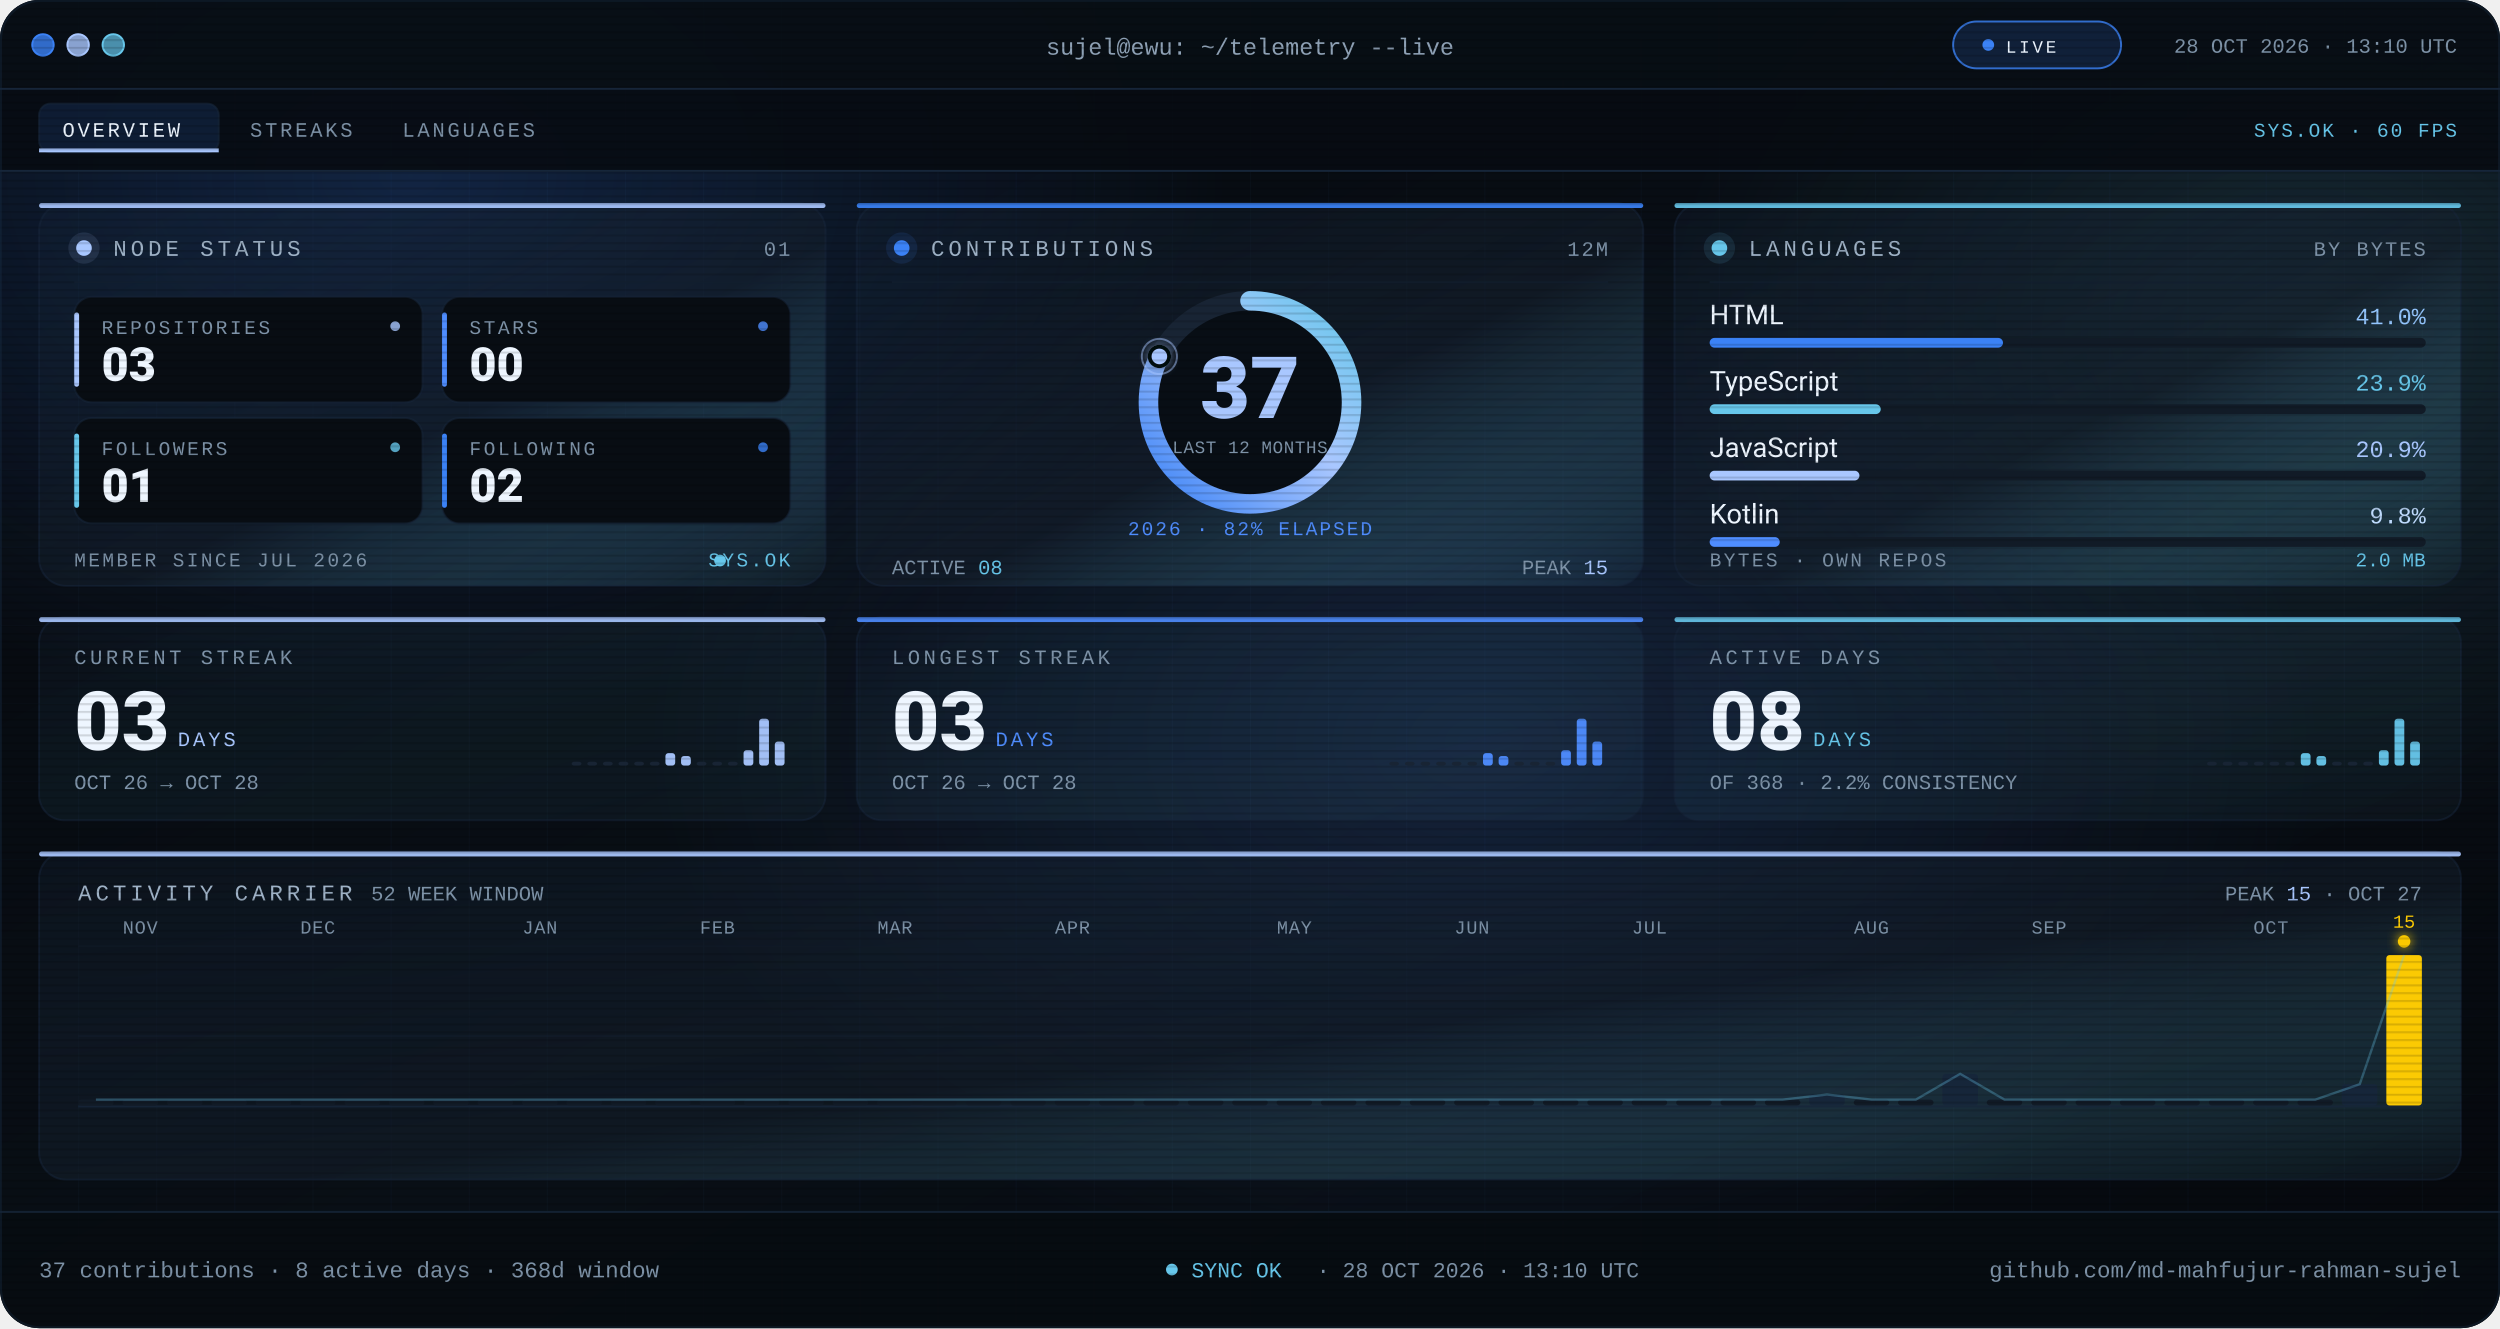
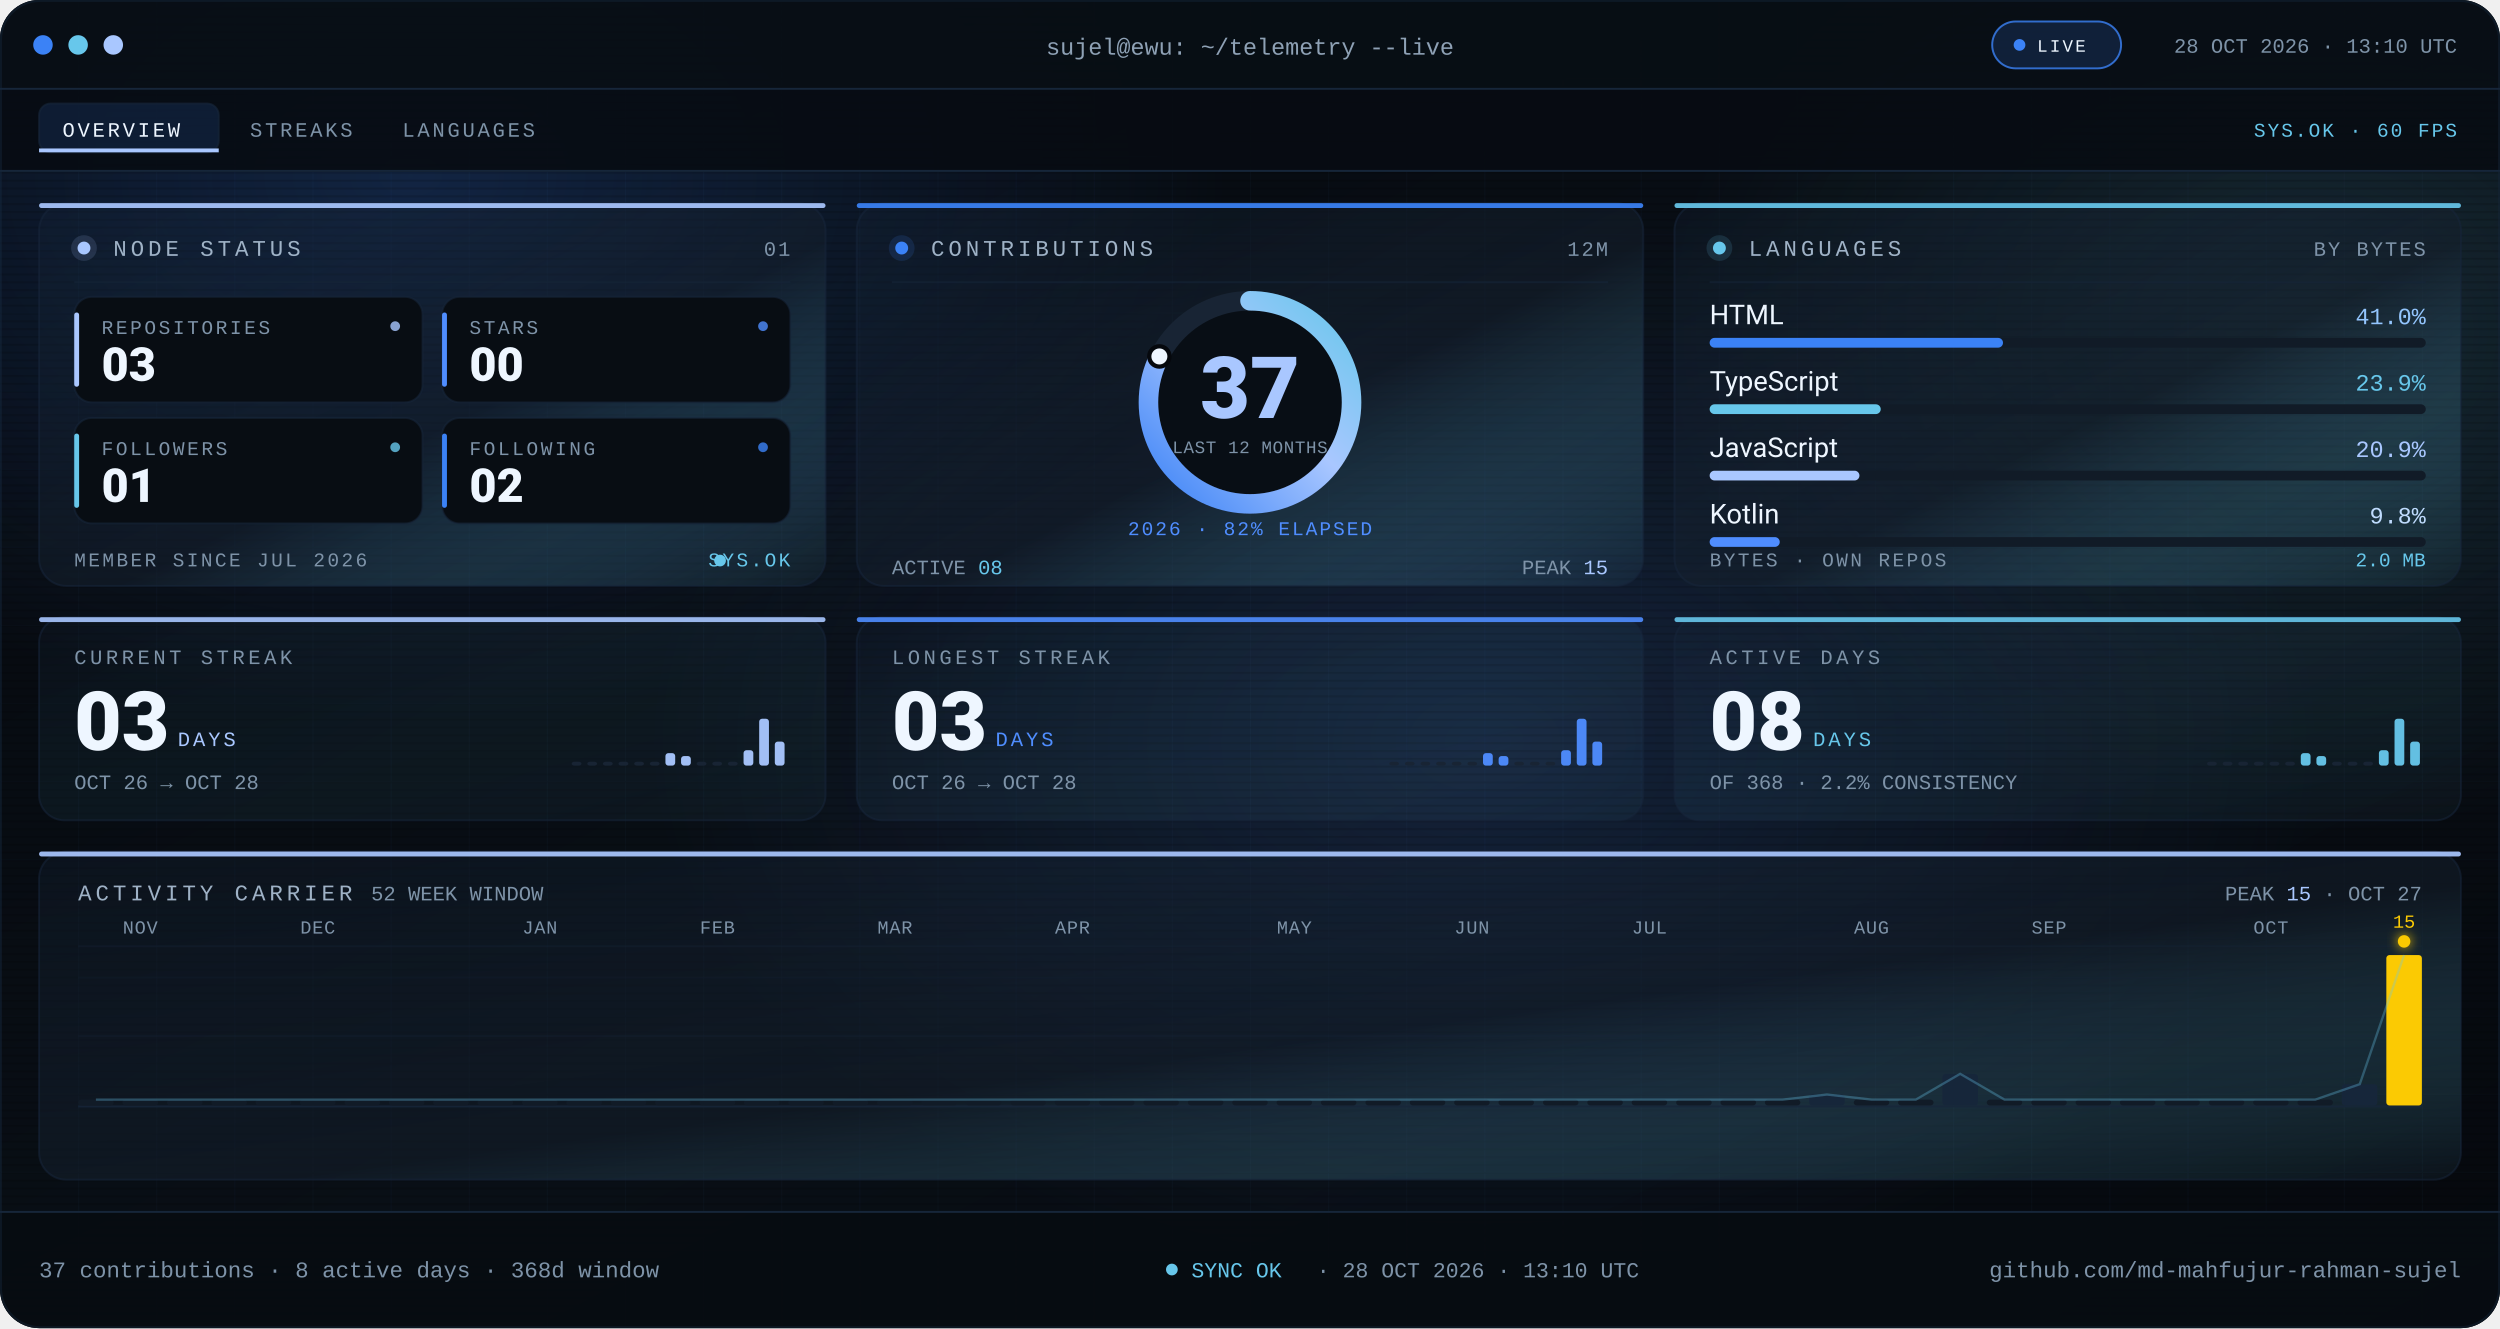
<svg xmlns="http://www.w3.org/2000/svg" viewBox="0 0 1280 680" role="img" aria-label="Live GitHub telemetry for Md Mahfujur Rahman Sujel: 37 contributions, 3-day current streak, 8 active days">
  <defs>
    <linearGradient id="bg" x1="0" y1="0" x2="1" y2="1">
      <stop offset="0" stop-color="#05080D" />
      <stop offset=".55" stop-color="#090F16" />
      <stop offset="1" stop-color="#05080D" />
    </linearGradient>
    <linearGradient id="glass" x1="0" y1="0" x2="1" y2="1">
      <stop offset="0" stop-color="#16263A" stop-opacity=".26" />
      <stop offset=".55" stop-color="#141F2C" stop-opacity=".55" />
      <stop offset="1" stop-color="#67C7EB" stop-opacity=".05" />
    </linearGradient>
    <linearGradient id="glassSoft" x1="0" y1="0" x2="1" y2="1">
      <stop offset="0" stop-color="#16263A" stop-opacity=".16" />
      <stop offset="1" stop-color="#67C7EB" stop-opacity=".04" />
    </linearGradient>
    <linearGradient id="ringGrad" x1="0" y1="0" x2="1" y2="1">
      <stop offset="0" stop-color="#3B82F6" />
      <stop offset=".55" stop-color="#A9C7FF" />
      <stop offset="1" stop-color="#67C7EB" />
    </linearGradient>
    <linearGradient id="scanline" x1="0" x2="1">
      <stop offset="0" stop-color="#67C7EB" stop-opacity="0" />
      <stop offset=".5" stop-color="#67C7EB" stop-opacity=".12" />
      <stop offset="1" stop-color="#67C7EB" stop-opacity="0" />
    </linearGradient>
    <linearGradient id="fadeL" x1="0" x2="1">
      <stop offset="0" stop-color="#05080D" />
      <stop offset="1" stop-color="#05080D" stop-opacity="0" />
    </linearGradient>
    <radialGradient id="bloomBlue">
      <stop offset="0" stop-color="#3B82F6" stop-opacity=".22" />
      <stop offset="1" stop-color="#3B82F6" stop-opacity="0" />
    </radialGradient>
    <radialGradient id="bloomMid">
      <stop offset="0" stop-color="#4F8DFF" stop-opacity=".16" />
      <stop offset="1" stop-color="#4F8DFF" stop-opacity="0" />
    </radialGradient>
    <radialGradient id="bloomCyan">
      <stop offset="0" stop-color="#67C7EB" stop-opacity=".14" />
      <stop offset="1" stop-color="#67C7EB" stop-opacity="0" />
    </radialGradient>
    <pattern id="grid" width="40" height="40" patternUnits="userSpaceOnUse">
      <path d="M40 0H0V40" fill="none" stroke="#16263A" stroke-opacity=".16" />
    </pattern>
    <pattern id="scan" width="6" height="4" patternUnits="userSpaceOnUse">
      <rect width="6" height="1" fill="#000000" opacity=".14" />
    </pattern>
+     <radialGradient id="scanHole">
+       <stop offset=".78" stop-color="#000" />
+       <stop offset="1" stop-color="#fff" />
+     </radialGradient>
+     <mask id="scanMask" maskUnits="userSpaceOnUse" x="0" y="0" width="1280" height="680">
+       <rect width="1280" height="680" fill="#fff" />
+       <circle cx="640" cy="206" r="74" fill="url(#scanHole)" />
+     </mask>
    <filter id="glow" x="-80%" y="-80%" width="260%" height="260%">
      <feGaussianBlur stdDeviation="3" result="b" />
      <feMerge>
        <feMergeNode in="b" />
        <feMergeNode in="SourceGraphic" />
      </feMerge>
    </filter>
    <clipPath id="win">
      <rect width="1280" height="680" rx="20" />
    </clipPath>
    <clipPath id="chart">
      <rect x="40.0" y="484" width="1200.0" height="92" />
    </clipPath>
    <style>
.s{font-family:'Segoe UI',system-ui,-apple-system,Roboto,Helvetica,Arial,sans-serif}
.m{font-family:ui-monospace,SFMono-Regular,Menlo,Consolas,'Liberation Mono',monospace}
.pulse{animation:pulse 2.2s ease-in-out infinite}
@keyframes pulse{50%{opacity:.25}}
.blink{animation:blink 1.1s steps(1) infinite}
@keyframes blink{50%{opacity:0}}
.grow{transform-box:fill-box;transform-origin:left center;animation:grow .9s cubic-bezier(.2,.7,.2,1) both}
@keyframes grow{from{transform:scaleX(0)}}
.wv{transform-box:fill-box;transform-origin:center bottom;animation:wv .8s cubic-bezier(.2,.7,.2,1) both}
@keyframes wv{from{transform:scaleY(0)}}
.rise{animation:rise .7s cubic-bezier(.2,.7,.2,1) both}
@keyframes rise{from{opacity:0;transform:translateY(8px)}}
.scanA{animation:scanA 9s linear infinite}
@keyframes scanA{from{transform:translateX(0)}to{transform:translateX(1420px)}}
.scanB{animation:scanB 11s linear infinite}
@keyframes scanB{from{transform:translateX(0)}to{transform:translateX(1460px)}}
@media (prefers-reduced-motion:reduce){.pulse,.blink,.grow,.wv,.rise,.scanA,.scanB{animation:none!important}}
</style>
  </defs>
  <g clip-path="url(#win)">
    <rect width="1280" height="680" fill="url(#bg)" />
    <rect width="1280" height="680" fill="url(#grid)" />
    <ellipse cx="210" cy="90" rx="420" ry="280" fill="url(#bloomBlue)" />
    <ellipse cx="760" cy="380" rx="430" ry="280" fill="url(#bloomMid)" />
    <ellipse cx="1180" cy="170" rx="330" ry="260" fill="url(#bloomCyan)" />
+     <rect width="1280" height="680" fill="url(#scan)" mask="url(#scanMask)" />
    <rect width="1280" height="46" fill="#080E15" fill-opacity=".94" />
    <rect y="45" width="1280" height="1" fill="#16263A" />
-     <circle cx="22" cy="23" r="5.5" fill="#3B82F6" fill-opacity=".8" stroke="#3B82F6" />
-     <circle cx="40" cy="23" r="5.5" fill="#A9C7FF" fill-opacity=".8" stroke="#A9C7FF" />
-     <circle cx="58" cy="23" r="5.5" fill="#67C7EB" fill-opacity=".7" stroke="#67C7EB" />
+     <circle cx="22" cy="23" r="5" fill="#3B82F6" />
+     <circle cx="40" cy="23" r="5" fill="#67C7EB" />
+     <circle cx="58" cy="23" r="5" fill="#A9C7FF" />
    <text class="m" x="640" y="28" text-anchor="middle" font-size="12" fill="#8EA1B5">sujel@ewu: ~/telemetry --live</text>
-     <rect x="1000" y="11" width="86" height="24" rx="12" fill="#3B82F6" fill-opacity=".16" stroke="#3B82F6" stroke-opacity=".8" />
-     <circle class="pulse" cx="1018" cy="23" r="3" fill="#3B82F6" />
-     <text class="m" x="1027" y="27" font-size="9" letter-spacing="1.4" fill="#EEF6FF">LIVE</text>
+     <rect x="1020" y="11" width="66" height="24" rx="12" fill="#3B82F6" fill-opacity=".16" stroke="#3B82F6" stroke-opacity=".8" />
+     <circle class="pulse" cx="1034" cy="23" r="3" fill="#3B82F6" />
+     <text class="m" x="1043" y="26.5" font-size="9" letter-spacing="1.1" fill="#EEF6FF">LIVE</text>
    <text class="m" x="1258" y="27" text-anchor="end" font-size="10.5" fill="#7E93A8">28 OCT 2026 · 13:10 UTC</text>
    <rect y="46" width="1280" height="42" fill="#070C12" fill-opacity=".9" />
    <rect y="87" width="1280" height="1" fill="#16263A" />
    <rect x="20" y="53" width="92" height="25" rx="6" fill="#3B82F6" fill-opacity=".14" stroke="#16263A" stroke-opacity=".65" />
    <rect x="20" y="76" width="92" height="2" fill="#A9C7FF" />
    <text class="m" x="32" y="70" font-size="10.5" letter-spacing="1.4" fill="#EEF6FF">OVERVIEW</text>
    <text class="m" x="128" y="70" font-size="10.5" letter-spacing="1.4" fill="#7E93A8">STREAKS</text>
    <text class="m" x="206" y="70" font-size="10.5" letter-spacing="1.4" fill="#7E93A8">LANGUAGES</text>
    <text class="m" x="1258" y="70" text-anchor="end" font-size="10" letter-spacing="1" fill="#67C7EB">SYS.OK · 60 FPS</text>
    <rect x="20.0" y="104.0" width="402.667" height="196.0" rx="14" fill="url(#glass)" stroke="#16263A" stroke-opacity=".55" />
    <rect x="20.0" y="104.0" width="402.667" height="2.5" rx="1.2" fill="#A9C7FF" fill-opacity=".92" />
-     <circle cx="43.0" cy="127.0" r="4" fill="#A9C7FF" />
-     <circle cx="43.0" cy="127.0" r="8" fill="#A9C7FF" fill-opacity=".12" />
+     <circle cx="43.0" cy="127.0" r="3.3" fill="#A9C7FF" />
+     <circle cx="43.0" cy="127.0" r="6.6" fill="#A9C7FF" fill-opacity=".14" />
    <text class="m" x="58.0" y="131.0" font-size="11.5" letter-spacing="2" fill="#9FB2C6">NODE STATUS</text>
    <text class="m" x="404.667" y="131.0" text-anchor="end" font-size="10.5" letter-spacing="1" fill="#7E93A8">01</text>
    <rect x="38.0" y="144.0" width="366.667" height="1" fill="#16263A" opacity=".55" />
    <rect x="38.0" y="152.0" width="178.333" height="54" rx="9" fill="#080D13" stroke="#16263A" stroke-opacity=".6" />
    <rect x="38.0" y="152.0" width="2.5" height="38" rx="1.2" fill="#A9C7FF" transform="translate(0 8)" />
    <text class="m" x="52.0" y="171.0" font-size="10" letter-spacing="1.3" fill="#7E93A8">REPOSITORIES</text>
    <text class="s" x="52.0" y="195.0" font-size="24" font-weight="800" fill="#EEF6FF">03</text>
    <circle cx="202.333" cy="167.0" r="2.5" fill="#A9C7FF" opacity=".8" />
    <rect x="226.333" y="152.0" width="178.333" height="54" rx="9" fill="#080D13" stroke="#16263A" stroke-opacity=".6" />
    <rect x="226.333" y="152.0" width="2.5" height="38" rx="1.2" fill="#4F8DFF" transform="translate(0 8)" />
    <text class="m" x="240.333" y="171.0" font-size="10" letter-spacing="1.3" fill="#7E93A8">STARS</text>
    <text class="s" x="240.333" y="195.0" font-size="24" font-weight="800" fill="#EEF6FF">00</text>
    <circle cx="390.667" cy="167.0" r="2.5" fill="#4F8DFF" opacity=".8" />
    <rect x="38.0" y="214.0" width="178.333" height="54" rx="9" fill="#080D13" stroke="#16263A" stroke-opacity=".6" />
    <rect x="38.0" y="214.0" width="2.5" height="38" rx="1.2" fill="#67C7EB" transform="translate(0 8)" />
    <text class="m" x="52.0" y="233.0" font-size="10" letter-spacing="1.3" fill="#7E93A8">FOLLOWERS</text>
    <text class="s" x="52.0" y="257.0" font-size="24" font-weight="800" fill="#EEF6FF">01</text>
    <circle cx="202.333" cy="229.0" r="2.5" fill="#67C7EB" opacity=".8" />
    <rect x="226.333" y="214.0" width="178.333" height="54" rx="9" fill="#080D13" stroke="#16263A" stroke-opacity=".6" />
    <rect x="226.333" y="214.0" width="2.5" height="38" rx="1.2" fill="#3B82F6" transform="translate(0 8)" />
    <text class="m" x="240.333" y="233.0" font-size="10" letter-spacing="1.3" fill="#7E93A8">FOLLOWING</text>
    <text class="s" x="240.333" y="257.0" font-size="24" font-weight="800" fill="#EEF6FF">02</text>
    <circle cx="390.667" cy="229.0" r="2.5" fill="#3B82F6" opacity=".8" />
    <text class="m" x="38.0" y="290.0" font-size="10" letter-spacing="1.2" fill="#7E93A8">MEMBER SINCE JUL 2026</text>
    <circle class="pulse" cx="368.667" cy="287.0" r="3" fill="#67C7EB" />
    <text class="m" x="404.667" y="290.0" text-anchor="end" font-size="10" letter-spacing="1.2" fill="#67C7EB">SYS.OK</text>
    <rect x="438.667" y="104.0" width="402.667" height="196.0" rx="14" fill="url(#glass)" stroke="#16263A" stroke-opacity=".55" />
    <rect x="438.667" y="104.0" width="402.667" height="2.5" rx="1.2" fill="#3B82F6" fill-opacity=".92" />
-     <circle cx="461.667" cy="127.0" r="4" fill="#3B82F6" />
-     <circle cx="461.667" cy="127.0" r="8" fill="#3B82F6" fill-opacity=".12" />
+     <circle cx="461.667" cy="127.0" r="3.3" fill="#3B82F6" />
+     <circle cx="461.667" cy="127.0" r="6.6" fill="#3B82F6" fill-opacity=".14" />
    <text class="m" x="476.667" y="131.0" font-size="11.5" letter-spacing="2" fill="#9FB2C6">CONTRIBUTIONS</text>
    <text class="m" x="823.333" y="131.0" text-anchor="end" font-size="10.5" letter-spacing="1" fill="#7E93A8">12M</text>
    <rect x="456.667" y="144.0" width="366.667" height="1" fill="#16263A" opacity=".55" />
    <circle cx="640" cy="206" r="52" fill="#080E15" stroke="#182434" stroke-width="10" />
    <circle cx="640" cy="206" r="52" fill="none" stroke="url(#ringGrad)" stroke-width="10" stroke-linecap="round" stroke-dasharray="269.4 326.7" transform="rotate(-90 640 206)" />
-     <circle cx="593.6" cy="182.5" r="5" fill="#A9C7FF" stroke="#05080D" stroke-width="2" filter="url(#glow)" />
-     <circle class="pulse" cx="593.6" cy="182.5" r="9" fill="none" stroke="#A9C7FF" stroke-opacity=".5" />
+     <circle cx="593.6" cy="182.5" r="5.2" fill="#EEF6FF" stroke="#05080D" stroke-width="2.2" />
    <text class="s" x="640" y="214" text-anchor="middle" font-size="44" font-weight="800" fill="#A9C7FF">37</text>
    <text class="m" x="640" y="232" text-anchor="middle" font-size="9" letter-spacing=".3" fill="#7E93A8">LAST 12 MONTHS</text>
    <text class="m" x="640" y="274" text-anchor="middle" font-size="10" letter-spacing="1" fill="#4F8DFF">2026 · 82% ELAPSED</text>
    <text class="m" x="456.667" y="294.0" font-size="10.5" fill="#7E93A8">ACTIVE <tspan fill="#67C7EB">08</tspan>
    </text>
    <text class="m" x="823.333" y="294.0" text-anchor="end" font-size="10.5" fill="#7E93A8">PEAK <tspan fill="#A9C7FF">15</tspan>
    </text>
    <rect x="857.333" y="104.0" width="402.667" height="196.0" rx="14" fill="url(#glass)" stroke="#16263A" stroke-opacity=".55" />
    <rect x="857.333" y="104.0" width="402.667" height="2.5" rx="1.2" fill="#67C7EB" fill-opacity=".92" />
-     <circle cx="880.333" cy="127.0" r="4" fill="#67C7EB" />
-     <circle cx="880.333" cy="127.0" r="8" fill="#67C7EB" fill-opacity=".12" />
+     <circle cx="880.333" cy="127.0" r="3.3" fill="#67C7EB" />
+     <circle cx="880.333" cy="127.0" r="6.6" fill="#67C7EB" fill-opacity=".14" />
    <text class="m" x="895.333" y="131.0" font-size="11.5" letter-spacing="2" fill="#9FB2C6">LANGUAGES</text>
    <text class="m" x="1242.0" y="131.0" text-anchor="end" font-size="10.5" letter-spacing="1" fill="#7E93A8">BY BYTES</text>
    <rect x="875.333" y="144.0" width="366.667" height="1" fill="#16263A" opacity=".55" />
    <text class="s" x="875.333" y="166.0" font-size="14" fill="#EEF6FF">HTML</text>
    <text class="m" x="1242.0" y="166.0" text-anchor="end" font-size="12" fill="#93C5FD">41.0%</text>
    <rect x="875.333" y="173.0" width="366.667" height="5" rx="2.5" fill="#111B27" />
    <rect class="grow" x="875.333" y="173.0" width="150.2" height="5" rx="2.5" fill="#3B82F6" style="animation-delay:0.00s" />
    <text class="s" x="875.333" y="200.0" font-size="14" fill="#EEF6FF">TypeScript</text>
    <text class="m" x="1242.0" y="200.0" text-anchor="end" font-size="12" fill="#67C7EB">23.9%</text>
    <rect x="875.333" y="207.0" width="366.667" height="5" rx="2.5" fill="#111B27" />
    <rect class="grow" x="875.333" y="207.0" width="87.6" height="5" rx="2.5" fill="#67C7EB" style="animation-delay:0.08s" />
    <text class="s" x="875.333" y="234.0" font-size="14" fill="#EEF6FF">JavaScript</text>
    <text class="m" x="1242.0" y="234.0" text-anchor="end" font-size="12" fill="#A9C7FF">20.9%</text>
    <rect x="875.333" y="241.0" width="366.667" height="5" rx="2.5" fill="#111B27" />
    <rect class="grow" x="875.333" y="241.0" width="76.7" height="5" rx="2.5" fill="#A9C7FF" style="animation-delay:0.16s" />
    <text class="s" x="875.333" y="268.0" font-size="14" fill="#EEF6FF">Kotlin</text>
    <text class="m" x="1242.0" y="268.0" text-anchor="end" font-size="12" fill="#BFDBFE">9.8%</text>
    <rect x="875.333" y="275.0" width="366.667" height="5" rx="2.5" fill="#111B27" />
    <rect class="grow" x="875.333" y="275.0" width="35.9" height="5" rx="2.5" fill="#4F8DFF" style="animation-delay:0.24s" />
    <text class="m" x="875.333" y="290.0" font-size="10" letter-spacing="1.2" fill="#7E93A8">BYTES · OWN REPOS</text>
    <text class="m" x="1242.0" y="290.0" text-anchor="end" font-size="10" fill="#67C7EB">2.0 MB</text>
    <rect x="20.0" y="316.0" width="402.667" height="104.0" rx="13" fill="url(#glassSoft)" stroke="#16263A" stroke-opacity=".55" />
    <rect x="20.0" y="316.0" width="402.667" height="2.5" rx="1.2" fill="#A9C7FF" fill-opacity=".9" />
    <text class="m" x="38.0" y="340.0" font-size="10.5" letter-spacing="1.8" fill="#7E93A8">CURRENT STREAK</text>
    <text class="s" x="38.0" y="384.0" font-size="42" font-weight="800" fill="#EEF6FF">03</text>
    <text class="m" x="91.0" y="382.0" font-size="10.5" letter-spacing="1.5" fill="#A9C7FF">DAYS</text>
    <text class="m" x="38.0" y="404.0" font-size="10.5" fill="#7E93A8">OCT 26 → OCT 28</text>
    <rect x="292.7" y="390.0" width="5" height="2.0" rx="1.5" fill="#182434" opacity="1" />
    <rect x="300.7" y="390.0" width="5" height="2.0" rx="1.5" fill="#182434" opacity="1" />
    <rect x="308.7" y="390.0" width="5" height="2.0" rx="1.5" fill="#182434" opacity="1" />
    <rect x="316.7" y="390.0" width="5" height="2.0" rx="1.5" fill="#182434" opacity="1" />
    <rect x="324.7" y="390.0" width="5" height="2.0" rx="1.5" fill="#182434" opacity="1" />
    <rect x="332.7" y="390.0" width="5" height="2.0" rx="1.5" fill="#182434" opacity="1" />
    <rect x="340.7" y="385.6" width="5" height="6.4" rx="1.5" fill="#A9C7FF" opacity=".95" />
    <rect x="348.7" y="387.1" width="5" height="4.9" rx="1.5" fill="#A9C7FF" opacity=".95" />
    <rect x="356.7" y="390.0" width="5" height="2.0" rx="1.5" fill="#182434" opacity="1" />
    <rect x="364.7" y="390.0" width="5" height="2.0" rx="1.5" fill="#182434" opacity="1" />
    <rect x="372.7" y="390.0" width="5" height="2.0" rx="1.5" fill="#182434" opacity="1" />
    <rect x="380.7" y="384.1" width="5" height="7.9" rx="1.5" fill="#A9C7FF" opacity=".95" />
    <rect x="388.7" y="368.0" width="5" height="24.0" rx="1.5" fill="#A9C7FF" opacity=".95" />
    <rect x="396.7" y="379.7" width="5" height="12.3" rx="1.5" fill="#A9C7FF" opacity=".95" />
    <rect x="438.667" y="316.0" width="402.667" height="104.0" rx="13" fill="url(#glassSoft)" stroke="#16263A" stroke-opacity=".55" />
    <rect x="438.667" y="316.0" width="402.667" height="2.5" rx="1.2" fill="#4F8DFF" fill-opacity=".9" />
    <text class="m" x="456.667" y="340.0" font-size="10.5" letter-spacing="1.8" fill="#7E93A8">LONGEST STREAK</text>
    <text class="s" x="456.667" y="384.0" font-size="42" font-weight="800" fill="#EEF6FF">03</text>
    <text class="m" x="509.7" y="382.0" font-size="10.5" letter-spacing="1.5" fill="#4F8DFF">DAYS</text>
    <text class="m" x="456.667" y="404.0" font-size="10.5" fill="#7E93A8">OCT 26 → OCT 28</text>
    <rect x="711.3" y="390.0" width="5" height="2.0" rx="1.5" fill="#182434" opacity="1" />
    <rect x="719.3" y="390.0" width="5" height="2.0" rx="1.5" fill="#182434" opacity="1" />
    <rect x="727.3" y="390.0" width="5" height="2.0" rx="1.5" fill="#182434" opacity="1" />
    <rect x="735.3" y="390.0" width="5" height="2.0" rx="1.5" fill="#182434" opacity="1" />
    <rect x="743.3" y="390.0" width="5" height="2.0" rx="1.5" fill="#182434" opacity="1" />
    <rect x="751.3" y="390.0" width="5" height="2.0" rx="1.5" fill="#182434" opacity="1" />
    <rect x="759.3" y="385.6" width="5" height="6.4" rx="1.5" fill="#4F8DFF" opacity=".95" />
    <rect x="767.3" y="387.1" width="5" height="4.9" rx="1.5" fill="#4F8DFF" opacity=".95" />
    <rect x="775.3" y="390.0" width="5" height="2.0" rx="1.5" fill="#182434" opacity="1" />
    <rect x="783.3" y="390.0" width="5" height="2.0" rx="1.5" fill="#182434" opacity="1" />
    <rect x="791.3" y="390.0" width="5" height="2.0" rx="1.5" fill="#182434" opacity="1" />
    <rect x="799.3" y="384.1" width="5" height="7.9" rx="1.5" fill="#4F8DFF" opacity=".95" />
    <rect x="807.3" y="368.0" width="5" height="24.0" rx="1.5" fill="#4F8DFF" opacity=".95" />
    <rect x="815.3" y="379.7" width="5" height="12.3" rx="1.5" fill="#4F8DFF" opacity=".95" />
    <rect x="857.333" y="316.0" width="402.667" height="104.0" rx="13" fill="url(#glassSoft)" stroke="#16263A" stroke-opacity=".55" />
    <rect x="857.333" y="316.0" width="402.667" height="2.5" rx="1.2" fill="#67C7EB" fill-opacity=".9" />
    <text class="m" x="875.333" y="340.0" font-size="10.5" letter-spacing="1.8" fill="#7E93A8">ACTIVE DAYS</text>
    <text class="s" x="875.333" y="384.0" font-size="42" font-weight="800" fill="#EEF6FF">08</text>
    <text class="m" x="928.3" y="382.0" font-size="10.5" letter-spacing="1.5" fill="#67C7EB">DAYS</text>
    <text class="m" x="875.333" y="404.0" font-size="10.5" fill="#7E93A8">OF 368 · 2.2% CONSISTENCY</text>
    <rect x="1130.0" y="390.0" width="5" height="2.0" rx="1.5" fill="#182434" opacity="1" />
    <rect x="1138.0" y="390.0" width="5" height="2.0" rx="1.5" fill="#182434" opacity="1" />
    <rect x="1146.0" y="390.0" width="5" height="2.0" rx="1.5" fill="#182434" opacity="1" />
    <rect x="1154.0" y="390.0" width="5" height="2.0" rx="1.5" fill="#182434" opacity="1" />
    <rect x="1162.0" y="390.0" width="5" height="2.0" rx="1.5" fill="#182434" opacity="1" />
    <rect x="1170.0" y="390.0" width="5" height="2.0" rx="1.5" fill="#182434" opacity="1" />
    <rect x="1178.0" y="385.6" width="5" height="6.4" rx="1.5" fill="#67C7EB" opacity=".95" />
    <rect x="1186.0" y="387.1" width="5" height="4.9" rx="1.5" fill="#67C7EB" opacity=".95" />
    <rect x="1194.0" y="390.0" width="5" height="2.0" rx="1.5" fill="#182434" opacity="1" />
    <rect x="1202.0" y="390.0" width="5" height="2.0" rx="1.5" fill="#182434" opacity="1" />
    <rect x="1210.0" y="390.0" width="5" height="2.0" rx="1.5" fill="#182434" opacity="1" />
    <rect x="1218.0" y="384.1" width="5" height="7.9" rx="1.5" fill="#67C7EB" opacity=".95" />
    <rect x="1226.0" y="368.0" width="5" height="24.0" rx="1.5" fill="#67C7EB" opacity=".95" />
    <rect x="1234.0" y="379.7" width="5" height="12.3" rx="1.5" fill="#67C7EB" opacity=".95" />
    <rect x="20.0" y="436.0" width="1240.0" height="168.0" rx="14" fill="url(#glass)" stroke="#16263A" stroke-opacity=".55" />
    <rect x="20.0" y="436.0" width="1240.0" height="2.5" rx="1.2" fill="#A9C7FF" fill-opacity=".92" />
    <text class="m" x="40.0" y="461.0" font-size="11.5" letter-spacing="2" fill="#9FB2C6">ACTIVITY CARRIER</text>
    <text class="m" x="190.0" y="461.0" font-size="10.5" fill="#7E93A8">52 WEEK WINDOW</text>
    <text class="m" x="1240.0" y="461.0" text-anchor="end" font-size="10.5" fill="#7E93A8">PEAK <tspan fill="#A9C7FF">15</tspan> · OCT 27</text>
    <rect x="40.0" y="484" width="1200.0" height="1" fill="#16263A" opacity=".35" />
    <rect x="40.0" y="500" width="1200.0" height="1" fill="#16263A" opacity=".22" />
    <rect x="40.0" y="530" width="1200.0" height="1" fill="#16263A" opacity=".22" />
    <rect x="40.0" y="566.0" width="1200.0" height="1" fill="#16263A" opacity=".8" />
    <rect class="wv" x="40.0" y="563.0" width="18.2" height="3.0" rx="1.6" fill="#111B27" style="animation-delay:0.00s" />
    <rect class="wv" x="62.7" y="563.0" width="18.2" height="3.0" rx="1.6" fill="#111B27" style="animation-delay:0.01s" />
    <text class="m" x="71.8" y="478" text-anchor="middle" font-size="9.5" letter-spacing=".4" fill="#7E93A8">NOV</text>
    <rect class="wv" x="85.5" y="563.0" width="18.2" height="3.0" rx="1.6" fill="#111B27" style="animation-delay:0.02s" />
    <rect class="wv" x="108.2" y="563.0" width="18.2" height="3.0" rx="1.6" fill="#111B27" style="animation-delay:0.04s" />
    <rect class="wv" x="130.9" y="563.0" width="18.2" height="3.0" rx="1.6" fill="#111B27" style="animation-delay:0.05s" />
    <rect class="wv" x="153.6" y="563.0" width="18.2" height="3.0" rx="1.6" fill="#111B27" style="animation-delay:0.06s" />
    <text class="m" x="162.7" y="478" text-anchor="middle" font-size="9.5" letter-spacing=".4" fill="#7E93A8">DEC</text>
    <rect class="wv" x="176.4" y="563.0" width="18.2" height="3.0" rx="1.6" fill="#111B27" style="animation-delay:0.07s" />
    <rect class="wv" x="199.1" y="563.0" width="18.2" height="3.0" rx="1.6" fill="#111B27" style="animation-delay:0.08s" />
    <rect class="wv" x="221.8" y="563.0" width="18.2" height="3.0" rx="1.6" fill="#111B27" style="animation-delay:0.10s" />
    <rect class="wv" x="244.5" y="563.0" width="18.2" height="3.0" rx="1.6" fill="#111B27" style="animation-delay:0.11s" />
    <rect class="wv" x="267.3" y="563.0" width="18.2" height="3.0" rx="1.6" fill="#111B27" style="animation-delay:0.12s" />
    <text class="m" x="276.4" y="478" text-anchor="middle" font-size="9.5" letter-spacing=".4" fill="#7E93A8">JAN</text>
    <rect class="wv" x="290.0" y="563.0" width="18.2" height="3.0" rx="1.6" fill="#111B27" style="animation-delay:0.13s" />
    <rect class="wv" x="312.7" y="563.0" width="18.2" height="3.0" rx="1.6" fill="#111B27" style="animation-delay:0.14s" />
    <rect class="wv" x="335.4" y="563.0" width="18.2" height="3.0" rx="1.6" fill="#111B27" style="animation-delay:0.16s" />
    <rect class="wv" x="358.2" y="563.0" width="18.2" height="3.0" rx="1.6" fill="#111B27" style="animation-delay:0.17s" />
    <text class="m" x="367.3" y="478" text-anchor="middle" font-size="9.5" letter-spacing=".4" fill="#7E93A8">FEB</text>
    <rect class="wv" x="380.9" y="563.0" width="18.2" height="3.0" rx="1.6" fill="#111B27" style="animation-delay:0.18s" />
    <rect class="wv" x="403.6" y="563.0" width="18.2" height="3.0" rx="1.6" fill="#111B27" style="animation-delay:0.19s" />
    <rect class="wv" x="426.3" y="563.0" width="18.2" height="3.0" rx="1.6" fill="#111B27" style="animation-delay:0.20s" />
    <rect class="wv" x="449.1" y="563.0" width="18.2" height="3.0" rx="1.6" fill="#111B27" style="animation-delay:0.22s" />
    <text class="m" x="458.2" y="478" text-anchor="middle" font-size="9.5" letter-spacing=".4" fill="#7E93A8">MAR</text>
    <rect class="wv" x="471.8" y="563.0" width="18.2" height="3.0" rx="1.6" fill="#111B27" style="animation-delay:0.23s" />
    <rect class="wv" x="494.5" y="563.0" width="18.2" height="3.0" rx="1.6" fill="#111B27" style="animation-delay:0.24s" />
    <rect class="wv" x="517.3" y="563.0" width="18.2" height="3.0" rx="1.6" fill="#111B27" style="animation-delay:0.25s" />
    <rect class="wv" x="540.0" y="563.0" width="18.2" height="3.0" rx="1.6" fill="#111B27" style="animation-delay:0.26s" />
    <text class="m" x="549.1" y="478" text-anchor="middle" font-size="9.5" letter-spacing=".4" fill="#7E93A8">APR</text>
    <rect class="wv" x="562.7" y="563.0" width="18.2" height="3.0" rx="1.6" fill="#111B27" style="animation-delay:0.28s" />
    <rect class="wv" x="585.4" y="563.0" width="18.2" height="3.0" rx="1.6" fill="#111B27" style="animation-delay:0.29s" />
    <rect class="wv" x="608.2" y="563.0" width="18.2" height="3.0" rx="1.6" fill="#111B27" style="animation-delay:0.30s" />
    <rect class="wv" x="630.9" y="563.0" width="18.2" height="3.0" rx="1.6" fill="#111B27" style="animation-delay:0.31s" />
    <rect class="wv" x="653.6" y="563.0" width="18.2" height="3.0" rx="1.6" fill="#111B27" style="animation-delay:0.32s" />
    <text class="m" x="662.7" y="478" text-anchor="middle" font-size="9.5" letter-spacing=".4" fill="#7E93A8">MAY</text>
    <rect class="wv" x="676.3" y="563.0" width="18.2" height="3.0" rx="1.6" fill="#111B27" style="animation-delay:0.34s" />
    <rect class="wv" x="699.1" y="563.0" width="18.2" height="3.0" rx="1.6" fill="#111B27" style="animation-delay:0.35s" />
    <rect class="wv" x="721.8" y="563.0" width="18.2" height="3.0" rx="1.6" fill="#111B27" style="animation-delay:0.36s" />
    <rect class="wv" x="744.5" y="563.0" width="18.2" height="3.0" rx="1.6" fill="#111B27" style="animation-delay:0.37s" />
    <text class="m" x="753.6" y="478" text-anchor="middle" font-size="9.5" letter-spacing=".4" fill="#7E93A8">JUN</text>
    <rect class="wv" x="767.2" y="563.0" width="18.2" height="3.0" rx="1.6" fill="#111B27" style="animation-delay:0.38s" />
    <rect class="wv" x="790.0" y="563.0" width="18.2" height="3.0" rx="1.6" fill="#111B27" style="animation-delay:0.40s" />
    <rect class="wv" x="812.7" y="563.0" width="18.2" height="3.0" rx="1.6" fill="#111B27" style="animation-delay:0.41s" />
    <rect class="wv" x="835.4" y="563.0" width="18.2" height="3.0" rx="1.6" fill="#111B27" style="animation-delay:0.42s" />
    <text class="m" x="844.5" y="478" text-anchor="middle" font-size="9.5" letter-spacing=".4" fill="#7E93A8">JUL</text>
    <rect class="wv" x="858.2" y="563.0" width="18.2" height="3.0" rx="1.6" fill="#111B27" style="animation-delay:0.43s" />
    <rect class="wv" x="880.9" y="563.0" width="18.2" height="3.0" rx="1.6" fill="#111B27" style="animation-delay:0.44s" />
    <rect class="wv" x="903.6" y="563.0" width="18.2" height="3.0" rx="1.6" fill="#111B27" style="animation-delay:0.46s" />
    <rect class="wv" x="926.3" y="560.4" width="18.2" height="5.6" rx="1.6" fill="#16263A" style="animation-delay:0.47s" />
    <rect class="wv" x="949.1" y="563.0" width="18.2" height="3.0" rx="1.6" fill="#111B27" style="animation-delay:0.48s" />
    <text class="m" x="958.2" y="478" text-anchor="middle" font-size="9.5" letter-spacing=".4" fill="#7E93A8">AUG</text>
    <rect class="wv" x="971.8" y="563.0" width="18.2" height="3.0" rx="1.6" fill="#111B27" style="animation-delay:0.49s" />
    <rect class="wv" x="994.5" y="549.8" width="18.2" height="16.2" rx="1.6" fill="#16263A" style="animation-delay:0.50s" />
    <rect class="wv" x="1017.2" y="563.0" width="18.2" height="3.0" rx="1.6" fill="#111B27" style="animation-delay:0.52s" />
    <rect class="wv" x="1040.0" y="563.0" width="18.2" height="3.0" rx="1.6" fill="#111B27" style="animation-delay:0.53s" />
    <text class="m" x="1049.1" y="478" text-anchor="middle" font-size="9.5" letter-spacing=".4" fill="#7E93A8">SEP</text>
    <rect class="wv" x="1062.7" y="563.0" width="18.2" height="3.0" rx="1.6" fill="#111B27" style="animation-delay:0.54s" />
    <rect class="wv" x="1085.4" y="563.0" width="18.2" height="3.0" rx="1.6" fill="#111B27" style="animation-delay:0.55s" />
    <rect class="wv" x="1108.1" y="563.0" width="18.2" height="3.0" rx="1.6" fill="#111B27" style="animation-delay:0.56s" />
    <rect class="wv" x="1130.9" y="563.0" width="18.2" height="3.0" rx="1.6" fill="#111B27" style="animation-delay:0.58s" />
    <rect class="wv" x="1153.6" y="563.0" width="18.2" height="3.0" rx="1.6" fill="#111B27" style="animation-delay:0.59s" />
    <text class="m" x="1162.7" y="478" text-anchor="middle" font-size="9.5" letter-spacing=".4" fill="#7E93A8">OCT</text>
    <rect class="wv" x="1176.3" y="563.0" width="18.2" height="3.0" rx="1.6" fill="#111B27" style="animation-delay:0.60s" />
    <rect class="wv" x="1199.0" y="555.1" width="18.2" height="10.9" rx="1.6" fill="#16263A" style="animation-delay:0.61s" />
    <rect class="wv" x="1221.8" y="489.0" width="18.2" height="77.0" rx="1.6" fill="#FBCA03" style="animation-delay:0.62s" />
    <polyline points="49.1,563.0 71.8,563.0 94.6,563.0 117.3,563.0 140.0,563.0 162.7,563.0 185.5,563.0 208.2,563.0 230.9,563.0 253.7,563.0 276.4,563.0 299.1,563.0 321.8,563.0 344.6,563.0 367.3,563.0 390.0,563.0 412.7,563.0 435.5,563.0 458.2,563.0 480.9,563.0 503.6,563.0 526.4,563.0 549.1,563.0 571.8,563.0 594.5,563.0 617.3,563.0 640.0,563.0 662.7,563.0 685.5,563.0 708.2,563.0 730.9,563.0 753.6,563.0 776.4,563.0 799.1,563.0 821.8,563.0 844.5,563.0 867.3,563.0 890.0,563.0 912.7,563.0 935.4,560.4 958.2,563.0 980.9,563.0 1003.6,549.8 1026.3,563.0 1049.1,563.0 1071.8,563.0 1094.5,563.0 1117.3,563.0 1140.0,563.0 1162.7,563.0 1185.4,563.0 1208.2,555.1 1230.9,489.0" fill="none" stroke="#67C7EB" stroke-opacity=".32" stroke-width="1.2" />
    <circle class="pulse" cx="1230.9" cy="482.0" r="3.2" fill="#FBCA03" filter="url(#glow)" />
    <text class="m" x="1230.9" y="475.0" text-anchor="middle" font-size="9.5" fill="#FBCA03">15</text>
    <rect class="scanA" x="-140" y="484" width="140" height="92" fill="url(#scanline)" />
    <rect y="620" width="1280" height="60" fill="#070C12" fill-opacity=".94" />
    <rect y="620" width="1280" height="1" fill="#16263A" />
    <text class="m" x="20" y="654" font-size="11.5" fill="#7E93A8">37 contributions · 8 active days · 368d window</text>
    <circle class="pulse" cx="600" cy="650" r="3" fill="#67C7EB" />
    <text class="m" x="610" y="654" font-size="11" fill="#67C7EB">SYNC OK</text>
    <text class="m" x="674.2" y="654" font-size="11" fill="#7E93A8">· 28 OCT 2026 · 13:10 UTC</text>
    <text class="m" x="1260" y="654" text-anchor="end" font-size="11.5" fill="#7E93A8">github.com/md-mahfujur-rahman-sujel</text>
    <rect class="scanB" x="-180" y="46" width="180" height="574" fill="url(#scanline)" />
-     <rect width="1280" height="680" fill="url(#scan)" />
  </g>
  <rect x=".5" y=".5" width="1279" height="679" rx="20" fill="none" stroke="#16263A" stroke-opacity=".45" />
</svg>
